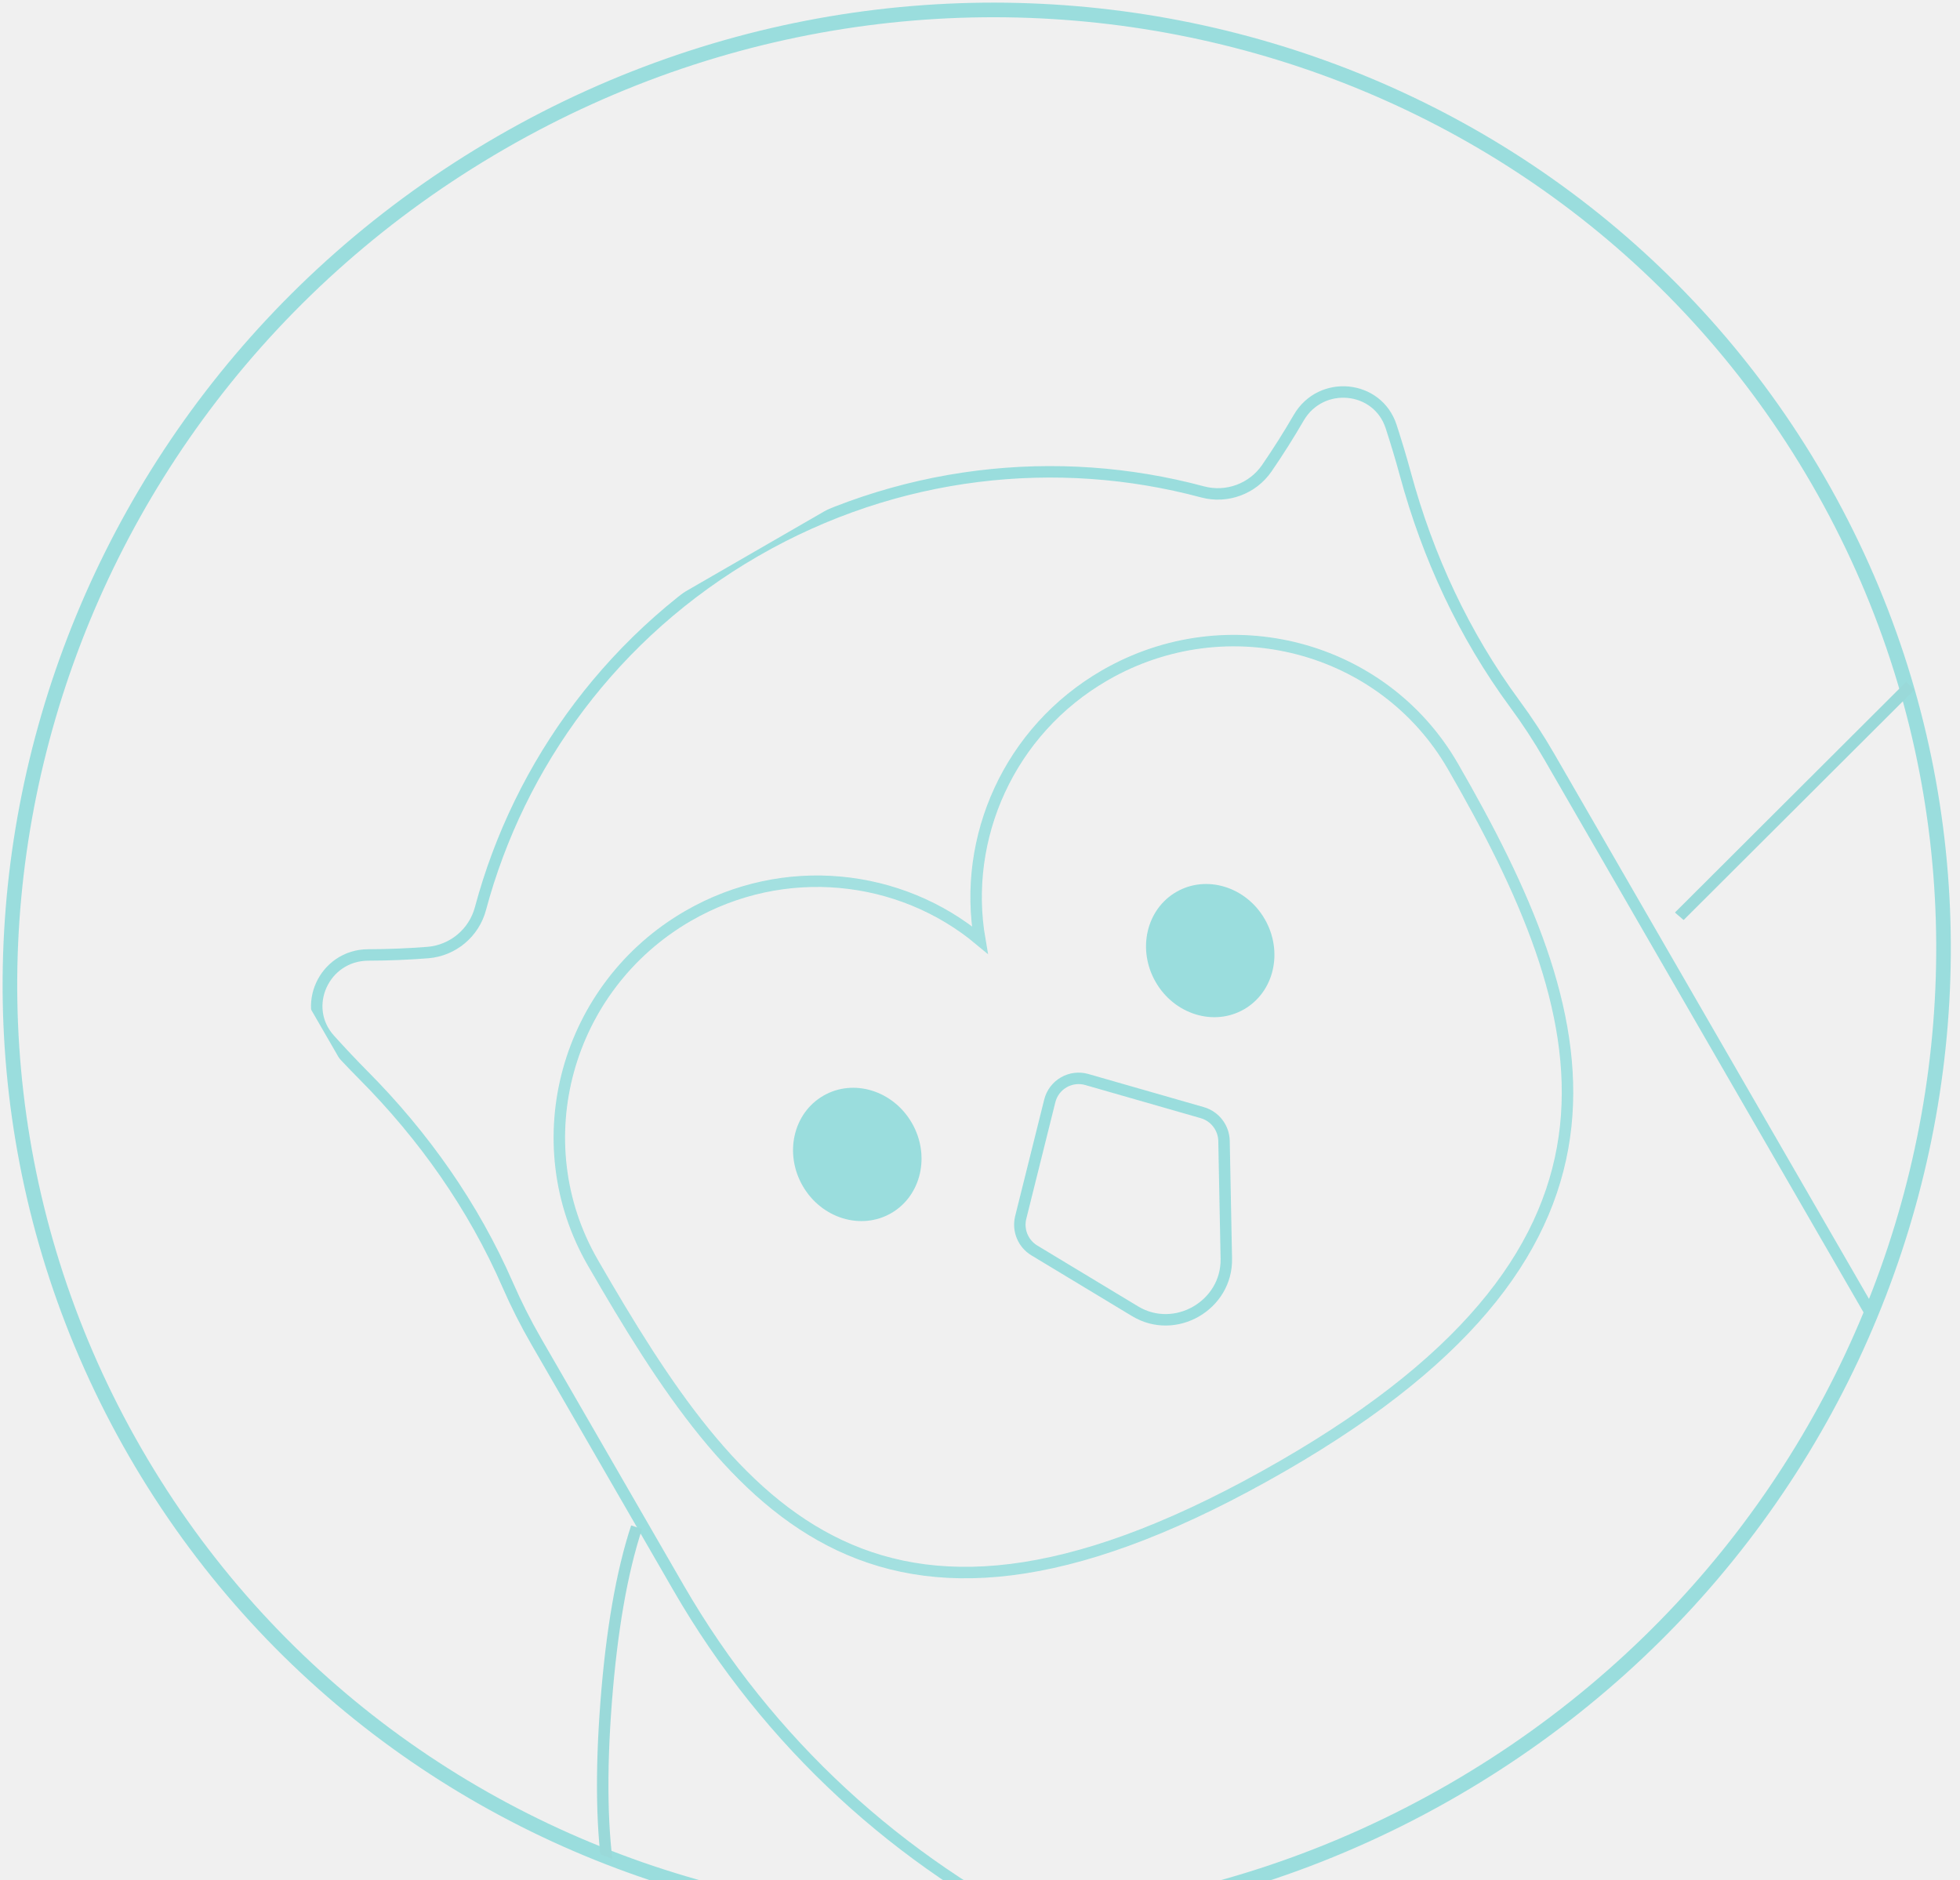
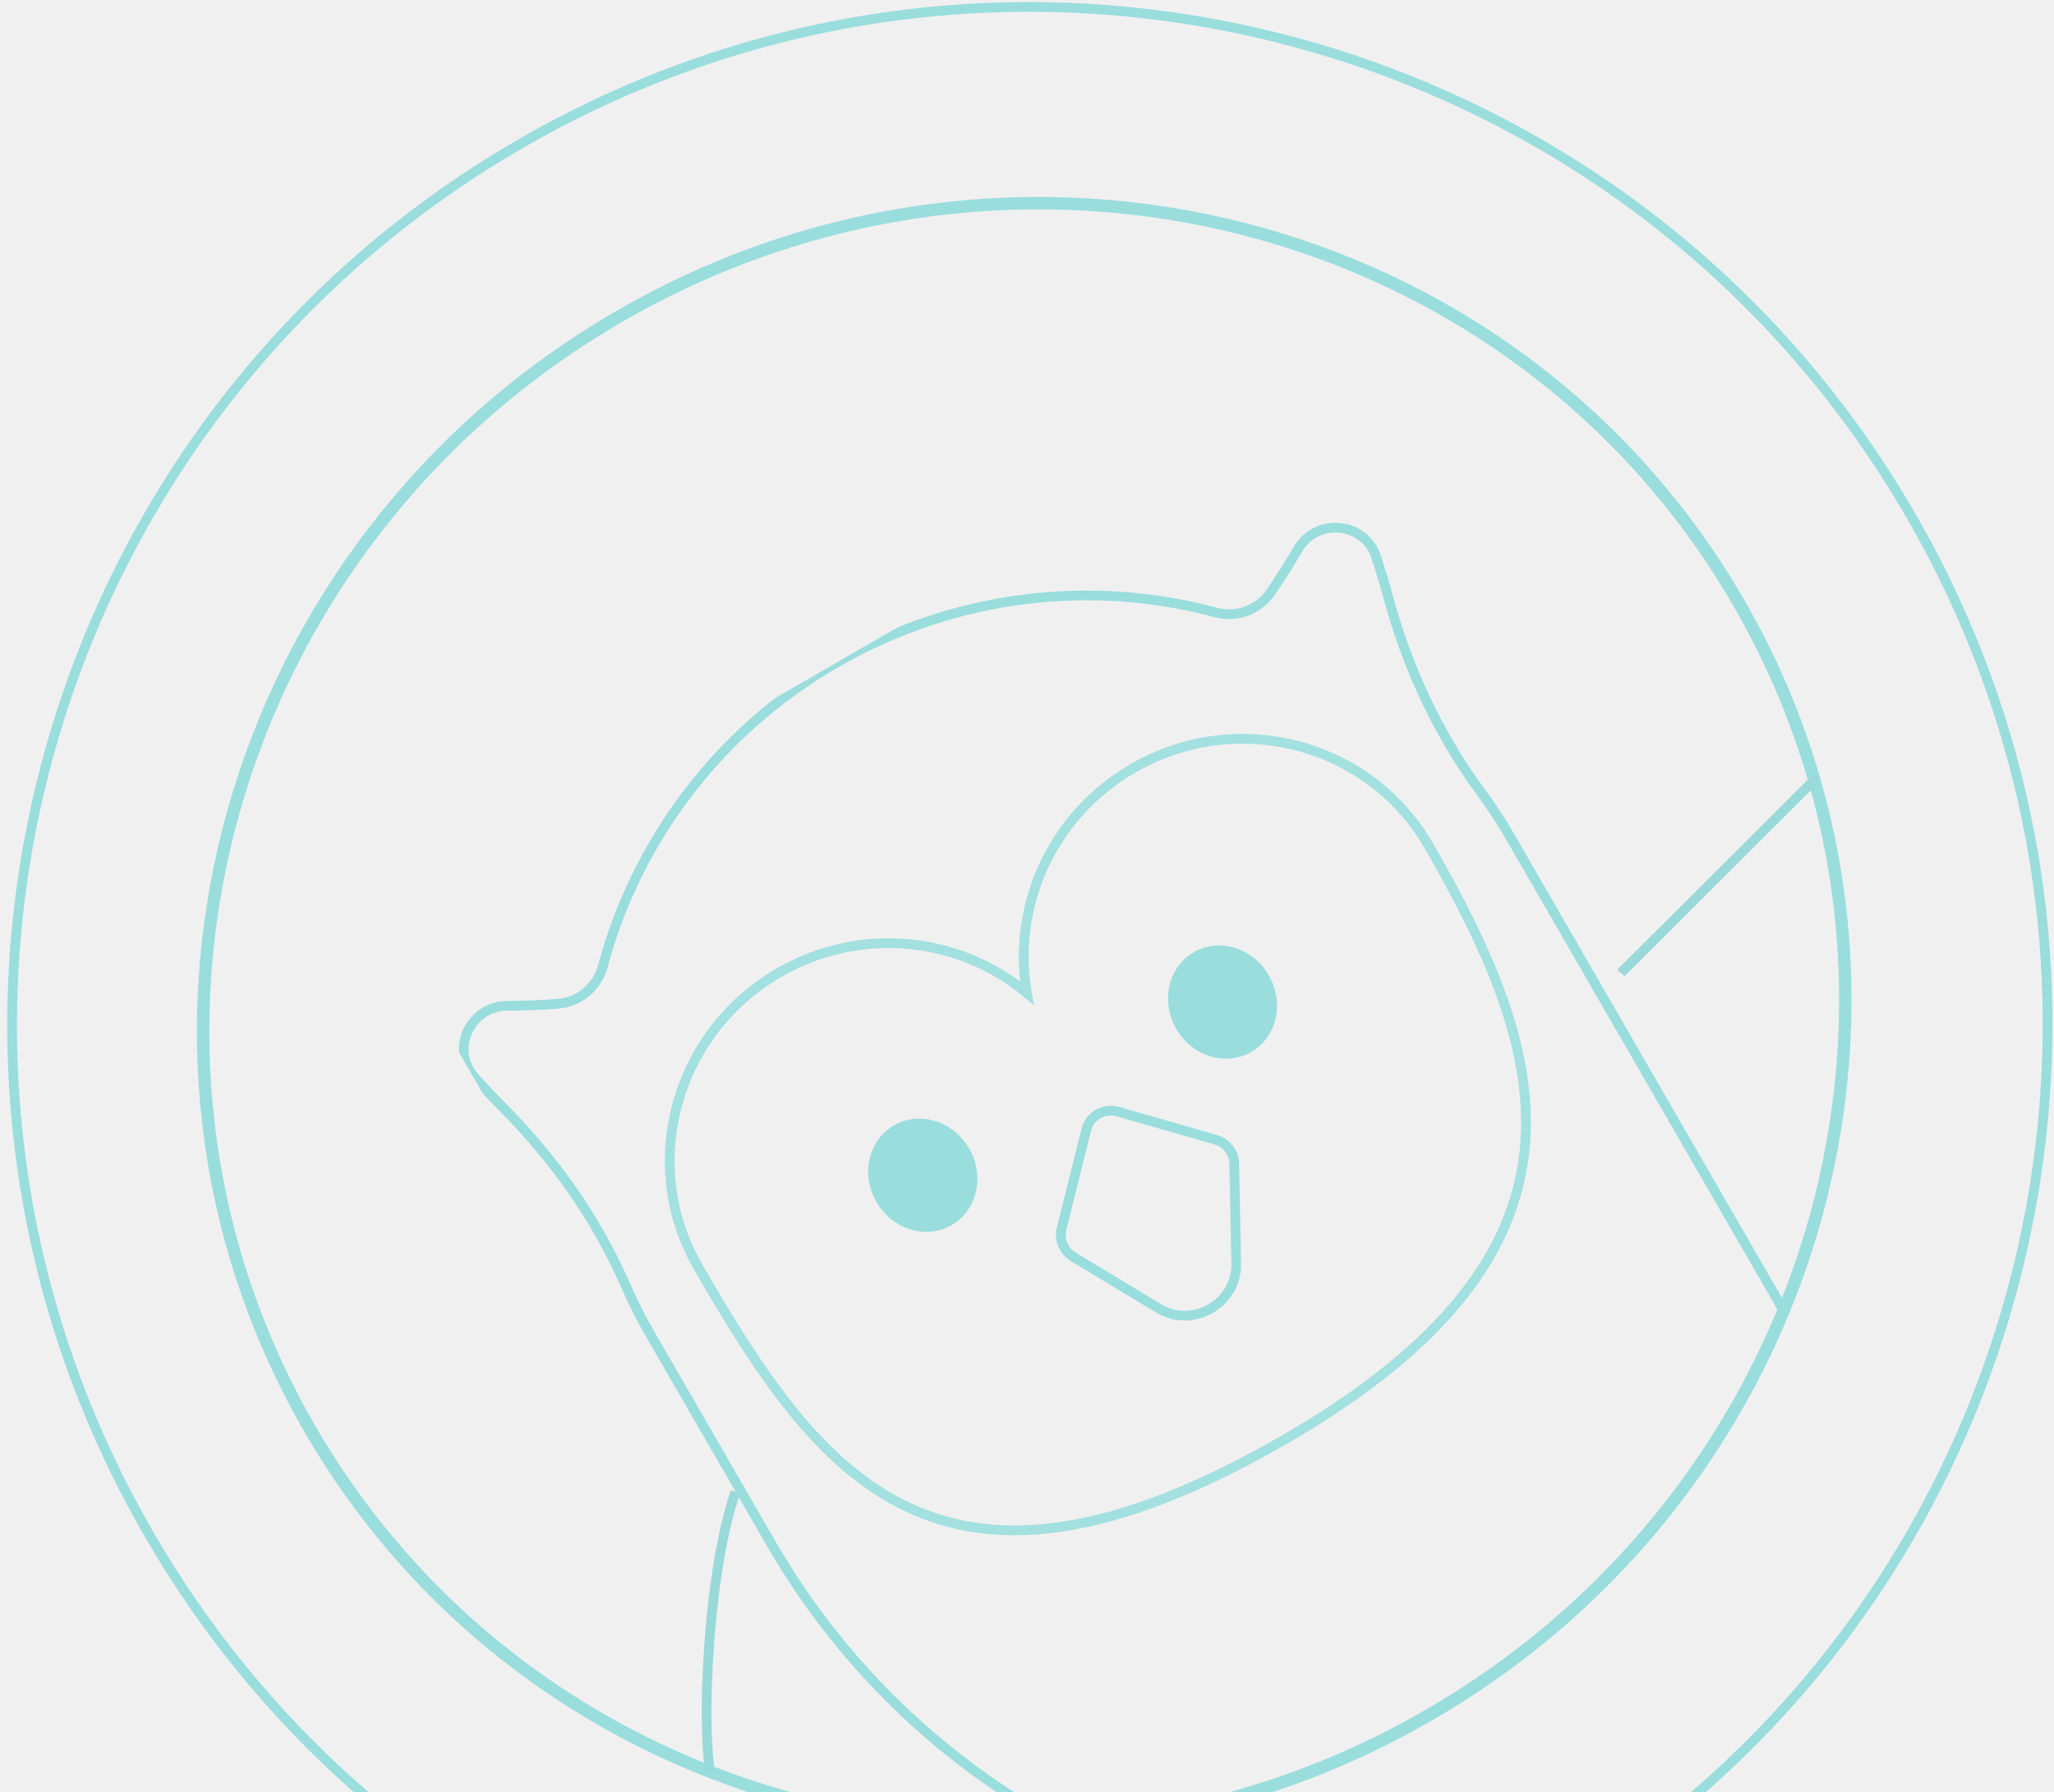
- <svg xmlns="http://www.w3.org/2000/svg" xmlns:xlink="http://www.w3.org/1999/xlink" width="171" height="164" viewBox="0 0 171 164">
+ <svg xmlns="http://www.w3.org/2000/svg" xmlns:xlink="http://www.w3.org/1999/xlink" width="211" height="184" viewBox="0 0 211 184">
  <defs>
    <ellipse id="a" cx="84.773" cy="83.713" rx="84.773" ry="83.004" />
    <path id="c" d="M0 0h120.172v154.15H0z" />
  </defs>
-   <g fill="none" fill-rule="evenodd" opacity=".356" transform="rotate(-30 86.145 83.199)">
-     <mask id="b" fill="#fff">
-       <use xlink:href="#a" />
-     </mask>
-     <use stroke="#00BCBC" stroke-width="1.275" xlink:href="#a" />
-     <g mask="url(#b)">
-       <g transform="translate(32.605 42.667)">
-         <mask id="d" fill="#fff">
-           <use xlink:href="#c" />
-         </mask>
-         <path stroke="#00BCBC" d="M104.587 145.94V50.145c0-1.85-.103-3.679-.305-5.477-.83-7.43-.157-14.921 1.762-22.153.356-1.346.684-2.743.993-4.191.796-3.725-3.24-6.614-6.59-4.704a69.01 69.01 0 0 1-4.625 2.428 5.185 5.185 0 0 1-5.887-1.02C80.673 5.76 67.793 0 53.564 0c-14.23 0-27.106 5.76-36.37 15.024a5.184 5.184 0 0 1-5.887 1.019 69.204 69.204 0 0 1-4.615-2.423c-3.349-1.91-7.386.978-6.59 4.703.307 1.438.633 2.825.986 4.162 1.915 7.232 2.594 14.722 1.758 22.15a49.319 49.319 0 0 0-.308 5.51V74.97c0 31.554 19.218 58.765 46.746 70.97H12.686h107.486-15.585z" mask="url(#d)" />
+   <g fill="none" fill-rule="evenodd" opacity=".356" transform="rotate(-30 106.524 102.543)">
+     <circle cx="104.531" cy="104.531" r="104.531" stroke="#00BCBC" />
+     <g transform="translate(19.723 19.723)">
+       <mask id="b" fill="#fff">
+         <use xlink:href="#a" />
+       </mask>
+       <use stroke="#00BCBC" stroke-width="1.275" xlink:href="#a" />
+       <g mask="url(#b)">
+         <g transform="translate(32.605 42.667)">
+           <mask id="d" fill="#fff">
+             <use xlink:href="#c" />
+           </mask>
+           <path stroke="#00BCBC" d="M104.587 145.94V50.145c0-1.85-.103-3.679-.305-5.477-.83-7.43-.157-14.921 1.762-22.153.356-1.346.684-2.743.993-4.191.796-3.725-3.24-6.614-6.59-4.704a69.01 69.01 0 0 1-4.625 2.428 5.185 5.185 0 0 1-5.887-1.02C80.673 5.76 67.793 0 53.564 0c-14.23 0-27.106 5.76-36.37 15.024a5.184 5.184 0 0 1-5.887 1.019 69.204 69.204 0 0 1-4.615-2.423c-3.349-1.91-7.386.978-6.59 4.703.307 1.438.633 2.825.986 4.162 1.915 7.232 2.594 14.722 1.758 22.15a49.319 49.319 0 0 0-.308 5.51V74.97c0 31.554 19.218 58.765 46.746 70.97H12.686h107.486-15.585z" mask="url(#d)" />
+         </g>
      </g>
+       <path stroke="#00BCBC" d="M86.17 81.828c-3.112-8.477-11.335-14.533-20.992-14.533-12.33 0-22.326 9.873-22.326 22.05 0 25.1 2.452 45.447 43.318 45.447 38.597 0 43.318-20.348 43.318-45.447 0-12.177-9.996-22.05-22.325-22.05-9.657 0-17.88 6.056-20.993 14.533z" mask="url(#b)" opacity=".901" />
+       <path stroke="#00BCBC" d="M90.892 116.668l4.958-8.99a2.626 2.626 0 0 0-.397-3.079l-7.298-7.56a2.594 2.594 0 0 0-3.712 0l-7.3 7.56a2.626 2.626 0 0 0-.397 3.08l4.959 8.989c1.969 3.57 7.218 3.57 9.187 0" mask="url(#b)" />
+       <g fill="#00BCBC" mask="url(#b)">
+         <g transform="translate(61.14 86.78)">
+           <ellipse cx="41.973" cy="5.912" rx="5.493" ry="5.912" />
+           <ellipse cx="6.414" cy="5.917" rx="5.497" ry="5.917" />
+         </g>
+       </g>
+       <path stroke="#00B0B0" d="M34.617 111.237c-3.077 2.751-6.388 6.713-9.93 11.887-3.543 5.174-6.039 9.69-7.487 13.547" mask="url(#b)" />
+       <path stroke="#00B0B0" d="M167.552 111.237l-30.043-8.012" mask="url(#b)" transform="matrix(-1 0 0 1 305.062 0)" />
    </g>
-     <path stroke="#00BCBC" d="M86.17 81.828c-3.112-8.477-11.335-14.533-20.992-14.533-12.33 0-22.326 9.873-22.326 22.05 0 25.1 2.452 45.447 43.318 45.447 38.597 0 43.318-20.348 43.318-45.447 0-12.177-9.996-22.05-22.325-22.05-9.657 0-17.88 6.056-20.993 14.533z" mask="url(#b)" opacity=".901" />
-     <path stroke="#00BCBC" d="M90.892 116.668l4.958-8.99a2.626 2.626 0 0 0-.397-3.079l-7.298-7.56a2.594 2.594 0 0 0-3.712 0l-7.3 7.56a2.626 2.626 0 0 0-.397 3.08l4.959 8.989c1.969 3.57 7.218 3.57 9.187 0" mask="url(#b)" />
-     <g fill="#00BCBC" mask="url(#b)">
-       <g transform="translate(61.14 86.78)">
-         <ellipse cx="41.973" cy="5.912" rx="5.493" ry="5.912" />
-         <ellipse cx="6.414" cy="5.917" rx="5.497" ry="5.917" />
-       </g>
-     </g>
-     <path stroke="#00B0B0" d="M34.617 111.237c-3.077 2.751-6.388 6.713-9.93 11.887-3.543 5.174-6.039 9.69-7.487 13.547" mask="url(#b)" />
-     <path stroke="#00B0B0" d="M167.552 111.237l-30.043-8.012" mask="url(#b)" transform="matrix(-1 0 0 1 305.062 0)" />
  </g>
</svg>
